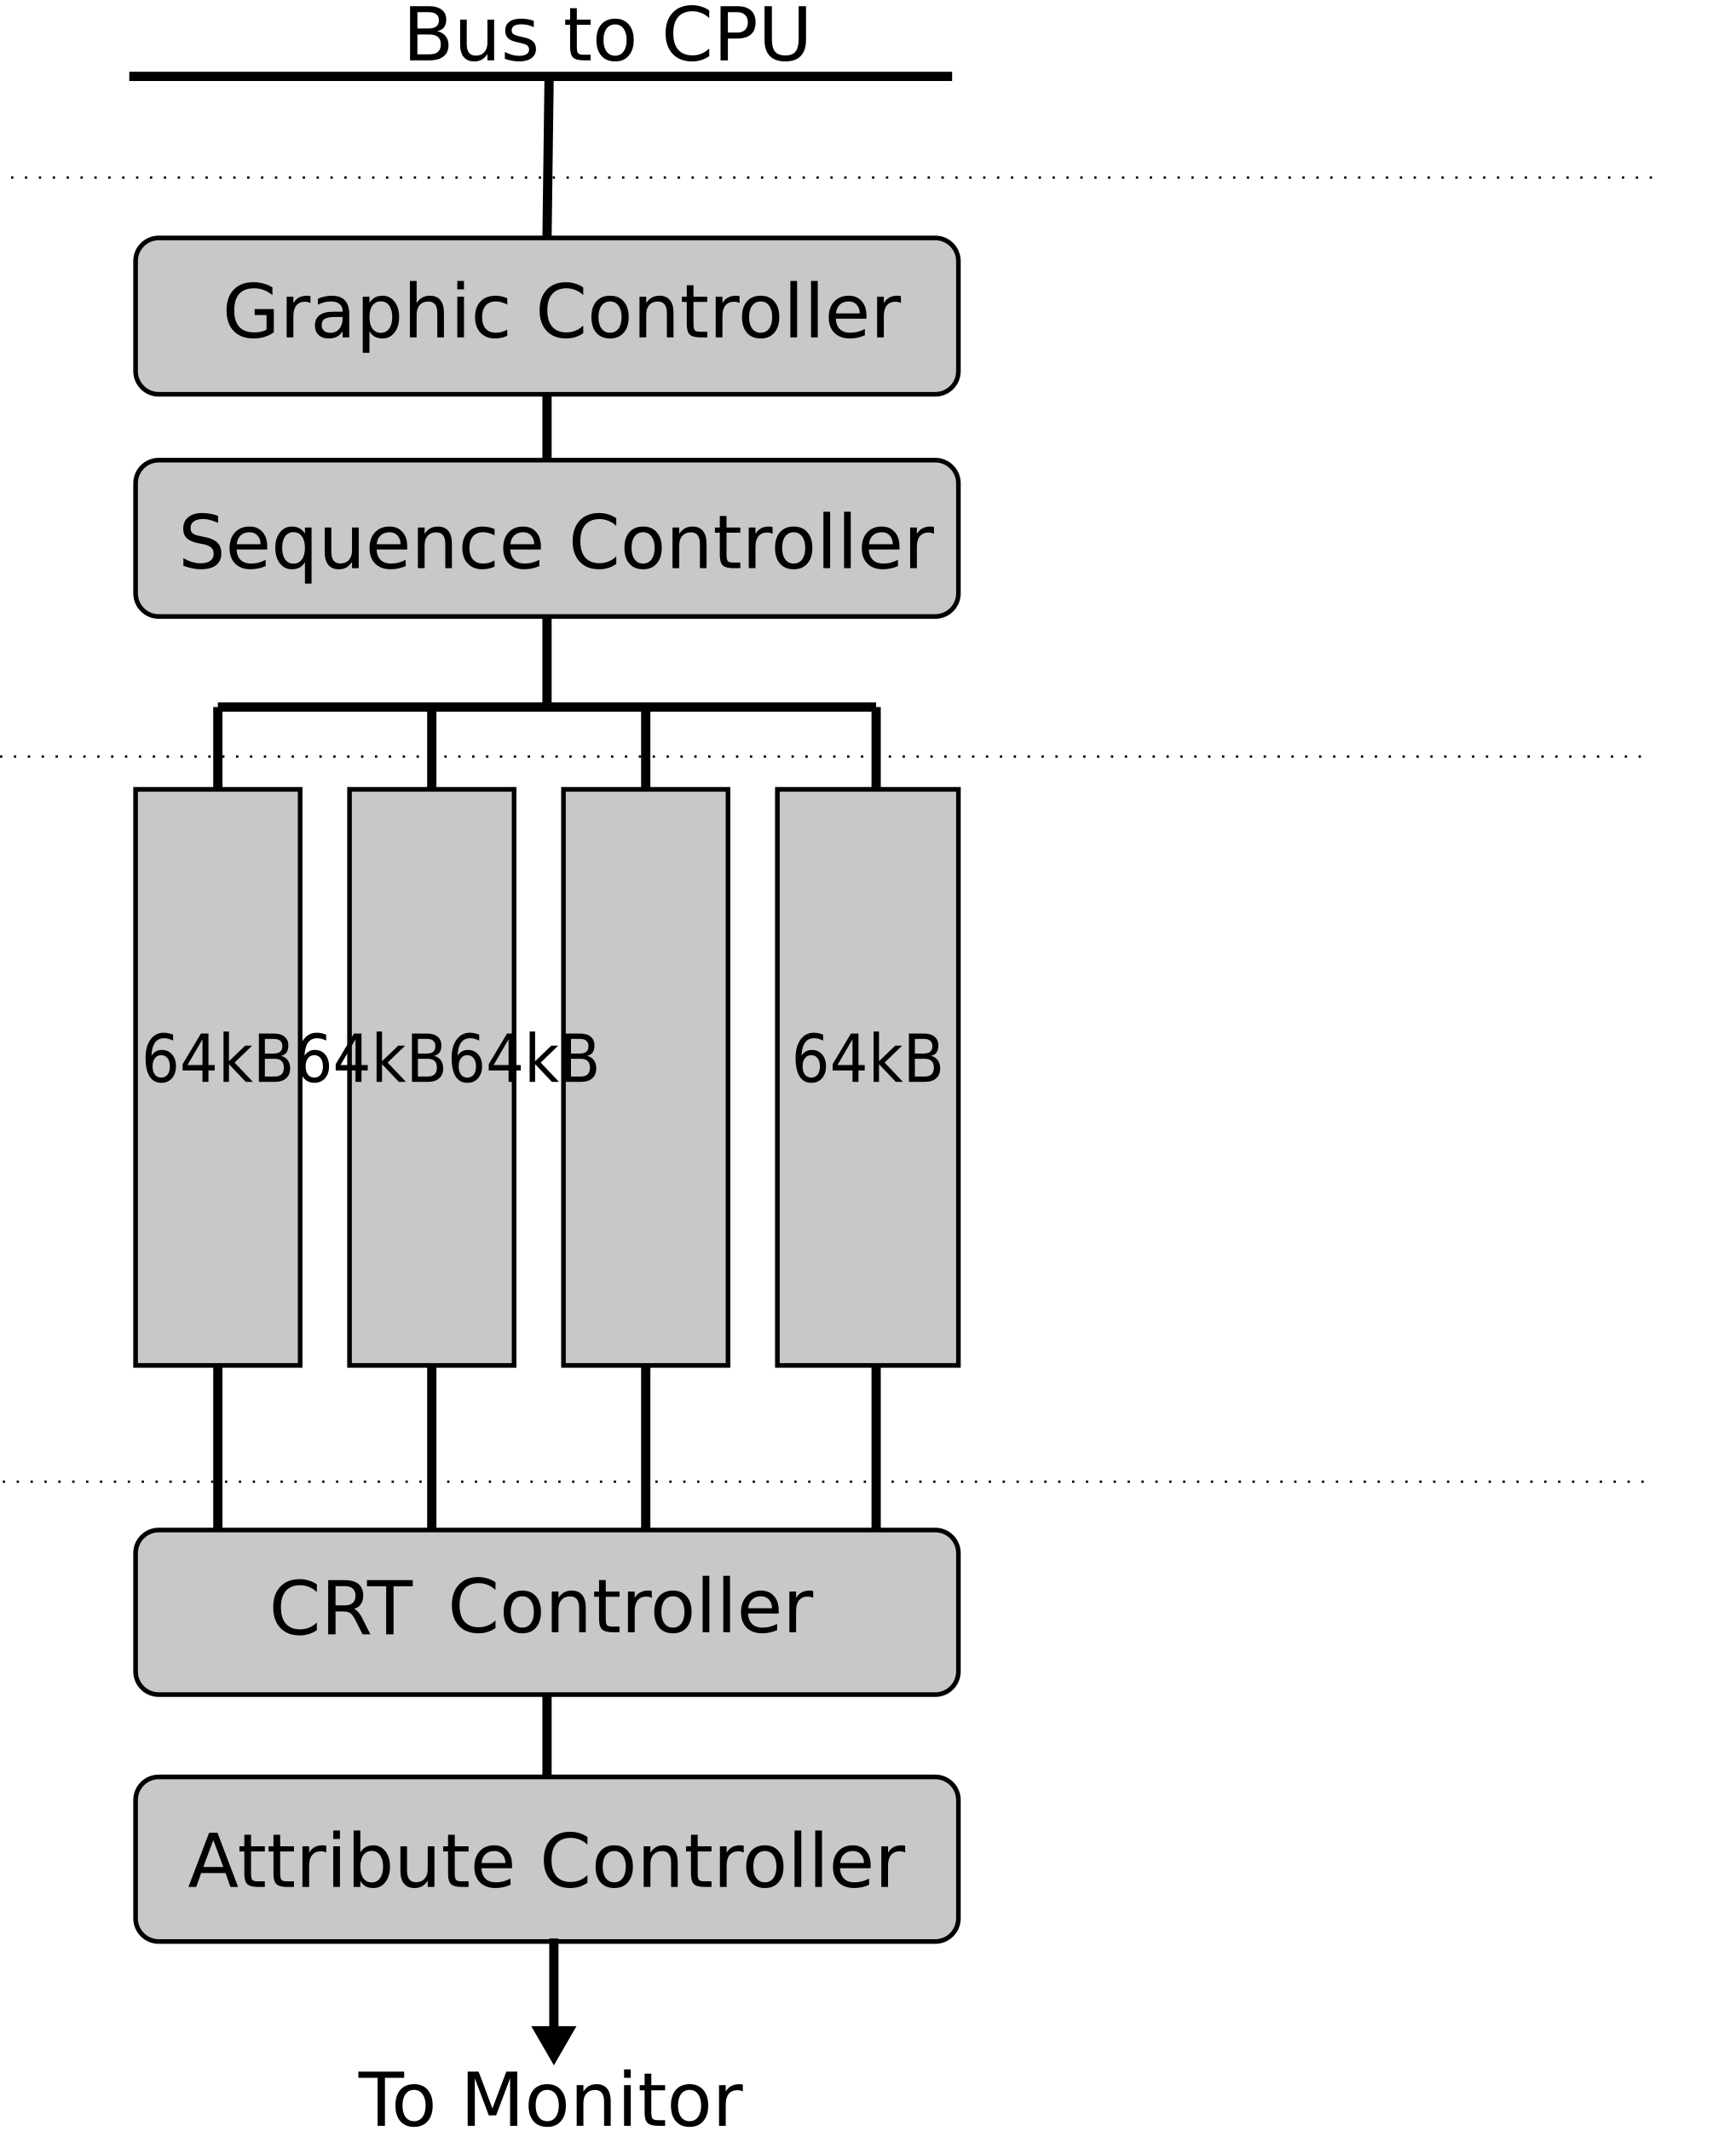
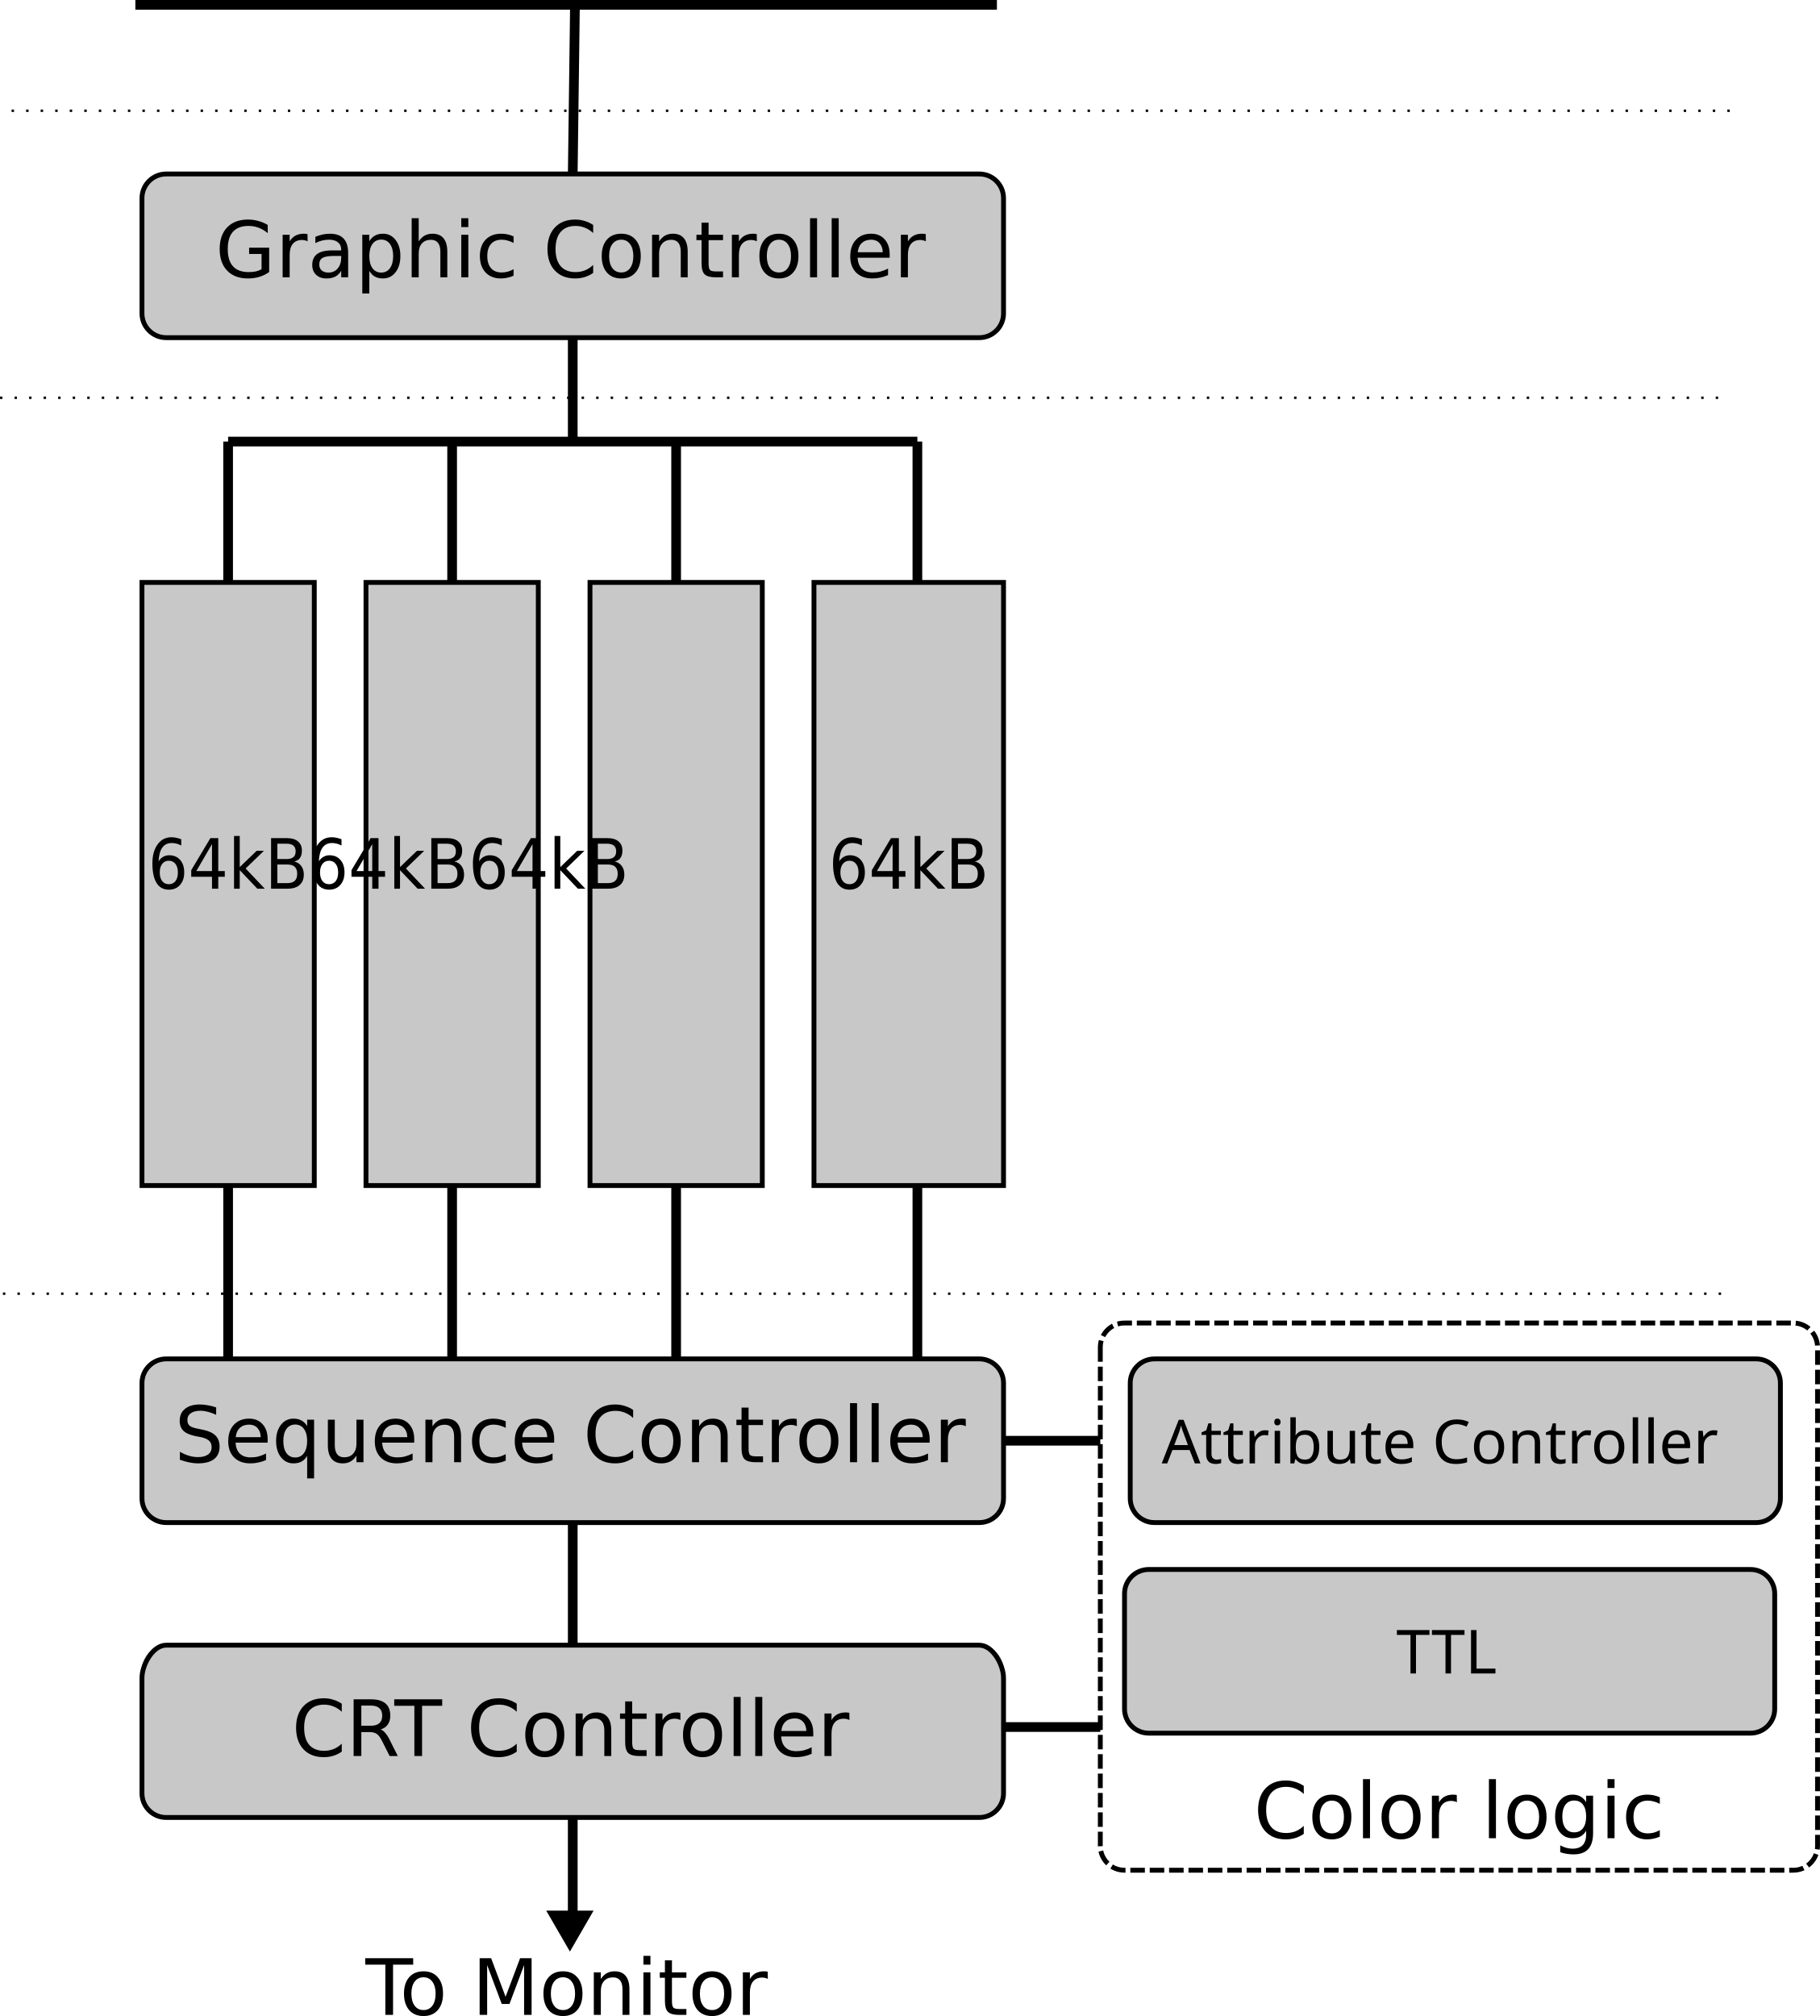
- <svg xmlns="http://www.w3.org/2000/svg" version="1.1" id="svg2" xml:space="preserve" width="398.667" height="489.333" viewBox="0 0 398.667 489.333">
+ <svg xmlns="http://www.w3.org/2000/svg" version="1.1" id="svg2" xml:space="preserve" width="399.204" height="442.19" viewBox="0 0 399.204 442.19">
  <defs id="defs6" />
-   <g id="g10" transform="matrix(1.333333,0,0,-1.333333,0,489.3333)">
+   <g id="g10" transform="matrix(1.333333,0,0,-1.333333,0,472.8547)">
    <path id="path14" style="fill:none;stroke:#000000;stroke-width:1.594;stroke-linecap:butt;stroke-linejoin:miter;stroke-miterlimit:10;stroke-dasharray:none;stroke-opacity:1" d="M 22.27,353.844 H 164.004" />
-     <path id="path16" style="fill:#bfbfbf;fill-opacity:1;fill-rule:nonzero;stroke:none;stroke-width:0.1" d="m 23.355,322.039 v -18.961 c 0,-2.199 1.786,-3.984 3.985,-3.984 H 161.105 c 2.2,0 3.985,1.785 3.985,3.984 v 18.961 c 0,2.199 -1.785,3.984 -3.985,3.984 H 27.34 c -2.199,0 -3.985,-1.785 -3.985,-3.984 z" />
-     <path id="path18" style="fill:#c8c8c8;stroke:#000000;stroke-width:0.797;stroke-linecap:butt;stroke-linejoin:miter;stroke-miterlimit:10;stroke-dasharray:none;stroke-opacity:1;fill-opacity:1" d="m 23.355,322.039 v -18.961 c 0,-2.199 1.786,-3.984 3.985,-3.984 H 161.105 c 2.2,0 3.985,1.785 3.985,3.984 v 18.961 c 0,2.199 -1.785,3.984 -3.985,3.984 H 27.34 c -2.199,0 -3.985,-1.785 -3.985,-3.984 z" />
-     <path id="path20" style="fill:#c8c8c8;fill-opacity:1;fill-rule:nonzero;stroke:none;stroke-width:0.1" d="m 23.355,283.77 v -18.958 c 0,-2.203 1.786,-3.984 3.985,-3.984 H 161.105 c 2.2,0 3.985,1.781 3.985,3.984 v 18.958 c 0,2.203 -1.785,3.984 -3.985,3.984 H 27.34 c -2.199,0 -3.985,-1.781 -3.985,-3.984 z" />
-     <path id="path22" style="fill:none;stroke:#000000;stroke-width:0.797;stroke-linecap:butt;stroke-linejoin:miter;stroke-miterlimit:10;stroke-dasharray:none;stroke-opacity:1" d="m 23.355,283.77 v -18.958 c 0,-2.203 1.786,-3.984 3.985,-3.984 H 161.105 c 2.2,0 3.985,1.781 3.985,3.984 v 18.958 c 0,2.203 -1.785,3.984 -3.985,3.984 H 27.34 c -2.199,0 -3.985,-1.781 -3.985,-3.984 z" />
-     <path id="path24" style="fill:#c8c8c8;fill-opacity:1;fill-rule:nonzero;stroke:none;stroke-width:0.1" d="m 23.355,131.847 h 28.348 v 99.215 h -28.348 z" />
-     <path id="path26" style="fill:none;stroke:#000000;stroke-width:0.797;stroke-linecap:butt;stroke-linejoin:miter;stroke-miterlimit:10;stroke-dasharray:none;stroke-opacity:1" d="m 23.355,131.847 h 28.348 v 99.215 h -28.348 z" />
-     <path id="path28" style="fill:#c8c8c8;fill-opacity:1;fill-rule:nonzero;stroke:none;stroke-width:0.1" d="m 60.207,131.847 h 28.348 v 99.215 H 60.207 Z" />
-     <path id="path30" style="fill:none;stroke:#000000;stroke-width:0.797;stroke-linecap:butt;stroke-linejoin:miter;stroke-miterlimit:10;stroke-dasharray:none;stroke-opacity:1" d="m 60.207,131.847 h 28.348 v 99.215 H 60.207 Z" />
-     <path id="path32" style="fill:#c8c8c8;fill-opacity:1;fill-rule:nonzero;stroke:none;stroke-width:0.1" d="m 97.059,131.847 h 28.344 v 99.215 H 97.059 Z" />
-     <path id="path34" style="fill:none;stroke:#000000;stroke-width:0.797;stroke-linecap:butt;stroke-linejoin:miter;stroke-miterlimit:10;stroke-dasharray:none;stroke-opacity:1" d="m 97.059,131.847 h 28.344 v 99.215 H 97.059 Z" />
-     <path id="path36" style="fill:#c8c8c8;fill-opacity:1;fill-rule:nonzero;stroke:none;stroke-width:0.1" d="m 133.906,131.847 h 31.184 v 99.215 h -31.184 z" />
-     <path id="path38" style="fill:none;stroke:#000000;stroke-width:0.797;stroke-linecap:butt;stroke-linejoin:miter;stroke-miterlimit:10;stroke-dasharray:none;stroke-opacity:1" d="m 133.906,131.847 h 31.184 v 99.215 h -31.184 z" />
-     <path id="path40" style="fill:#c8c8c8;fill-opacity:1;fill-rule:nonzero;stroke:none;stroke-width:0.1" d="M 23.355,99.516 V 79.141 c 0,-2.203 1.786,-3.985 3.985,-3.985 H 161.105 c 2.2,0 3.985,1.782 3.985,3.985 v 20.375 c 0,2.203 -1.785,3.984 -3.985,3.984 H 27.34 c -2.199,0 -3.985,-1.781 -3.985,-3.984 z" />
-     <path id="path42" style="fill:none;stroke:#000000;stroke-width:0.797;stroke-linecap:butt;stroke-linejoin:miter;stroke-miterlimit:10;stroke-dasharray:none;stroke-opacity:1" d="M 23.355,99.516 V 79.141 c 0,-2.203 1.786,-3.985 3.985,-3.985 H 161.105 c 2.2,0 3.985,1.782 3.985,3.985 v 20.375 c 0,2.203 -1.785,3.984 -3.985,3.984 H 27.34 c -2.199,0 -3.985,-1.781 -3.985,-3.984 z" />
-     <path id="path44" style="fill:#bfbfbf;fill-opacity:1;fill-rule:nonzero;stroke:none;stroke-width:0.1" d="m 23.355,36.621 v 20.375 c 0,2.199 1.786,3.984 3.985,3.984 H 161.105 c 2.2,0 3.985,-1.785 3.985,-3.984 v -20.375 c 0,-2.203 -1.785,-3.988 -3.985,-3.988 H 27.34 c -2.199,0 -3.985,1.785 -3.985,3.988 z" />
-     <path id="path46" style="fill:#c8c8c8;stroke:#000000;stroke-width:0.797;stroke-linecap:butt;stroke-linejoin:miter;stroke-miterlimit:10;stroke-dasharray:none;stroke-opacity:1;fill-opacity:1" d="m 23.355,36.621 v 20.375 c 0,2.199 1.786,3.984 3.985,3.984 H 161.105 c 2.2,0 3.985,-1.785 3.985,-3.984 v -20.375 c 0,-2.203 -1.785,-3.988 -3.985,-3.988 H 27.34 c -2.199,0 -3.985,1.785 -3.985,3.988 z" />
+     <path id="path24" style="fill:#c8c8c8;fill-opacity:1;fill-rule:nonzero;stroke:none;stroke-width:0.1" d="m 23.355,159.613 h 28.348 v 99.215 h -28.348 z" />
+     <path id="path26" style="fill:none;stroke:#000000;stroke-width:0.797;stroke-linecap:butt;stroke-linejoin:miter;stroke-miterlimit:10;stroke-dasharray:none;stroke-opacity:1" d="m 23.355,159.613 h 28.348 v 99.215 h -28.348 z" />
+     <path id="path28" style="fill:#c8c8c8;fill-opacity:1;fill-rule:nonzero;stroke:none;stroke-width:0.1" d="m 60.207,159.613 h 28.348 v 99.215 H 60.207 Z" />
+     <path id="path30" style="fill:none;stroke:#000000;stroke-width:0.797;stroke-linecap:butt;stroke-linejoin:miter;stroke-miterlimit:10;stroke-dasharray:none;stroke-opacity:1" d="m 60.207,159.613 h 28.348 v 99.215 H 60.207 Z" />
+     <path id="path32" style="fill:#c8c8c8;fill-opacity:1;fill-rule:nonzero;stroke:none;stroke-width:0.1" d="m 97.059,159.613 h 28.344 v 99.215 H 97.059 Z" />
+     <path id="path34" style="fill:none;stroke:#000000;stroke-width:0.797;stroke-linecap:butt;stroke-linejoin:miter;stroke-miterlimit:10;stroke-dasharray:none;stroke-opacity:1" d="m 97.059,159.613 h 28.344 v 99.215 H 97.059 Z" />
+     <path id="path36" style="fill:#c8c8c8;fill-opacity:1;fill-rule:nonzero;stroke:none;stroke-width:0.1" d="m 133.906,159.613 h 31.184 v 99.215 h -31.184 z" />
+     <path id="path38" style="fill:none;stroke:#000000;stroke-width:0.797;stroke-linecap:butt;stroke-linejoin:miter;stroke-miterlimit:10;stroke-dasharray:none;stroke-opacity:1" d="m 133.906,159.613 h 31.184 v 99.215 h -31.184 z" />
+     <path id="path40" style="fill:#c8c8c8;fill-opacity:1;fill-rule:nonzero;stroke:none;stroke-width:0.1" d="M 23.355,80.016 V 59.641 c 0,-2.203 1.786,-3.985 3.985,-3.985 H 161.105 c 2.2,0 3.985,1.782 3.985,3.985 v 20.375 c 0,2.203 -1.785,3.984 -3.985,3.984 H 27.34 c -2.199,0 -3.985,-1.781 -3.985,-3.984 z" />
    <path id="path48" style="fill:none;stroke:#000000;stroke-width:1.594;stroke-linecap:butt;stroke-linejoin:miter;stroke-miterlimit:10;stroke-dasharray:none;stroke-opacity:1" d="M 94.582,353.484 94.223,326.023" />
-     <path id="path50" style="fill:none;stroke:#000000;stroke-width:1.594;stroke-linecap:butt;stroke-linejoin:miter;stroke-miterlimit:10;stroke-dasharray:none;stroke-opacity:1" d="m 94.223,299.094 v -11.34" />
-     <path id="path52" style="fill:none;stroke:#000000;stroke-width:1.594;stroke-linecap:butt;stroke-linejoin:miter;stroke-miterlimit:10;stroke-dasharray:none;stroke-opacity:1" d="m 94.223,245.234 v 15.594" />
-     <path id="path54" style="fill:none;stroke:#000000;stroke-width:1.594;stroke-linecap:butt;stroke-linejoin:miter;stroke-miterlimit:10;stroke-dasharray:none;stroke-opacity:1" d="M 37.527,245.234 H 150.918" />
-     <path id="path56" style="fill:none;stroke:#000000;stroke-width:1.594;stroke-linecap:butt;stroke-linejoin:miter;stroke-miterlimit:10;stroke-dasharray:none;stroke-opacity:1" d="M 37.527,245.234 V 231.062" />
-     <path id="path58" style="fill:none;stroke:#000000;stroke-width:1.594;stroke-linecap:butt;stroke-linejoin:miter;stroke-miterlimit:10;stroke-dasharray:none;stroke-opacity:1" d="M 74.379,245.234 V 231.062" />
-     <path id="path60" style="fill:none;stroke:#000000;stroke-width:1.594;stroke-linecap:butt;stroke-linejoin:miter;stroke-miterlimit:10;stroke-dasharray:none;stroke-opacity:1" d="M 111.23,245.234 V 231.062" />
-     <path id="path62" style="fill:none;stroke:#000000;stroke-width:1.594;stroke-linecap:butt;stroke-linejoin:miter;stroke-miterlimit:10;stroke-dasharray:none;stroke-opacity:1" d="M 150.918,245.234 V 231.062" />
-     <path id="path64" style="fill:none;stroke:#000000;stroke-width:1.594;stroke-linecap:butt;stroke-linejoin:miter;stroke-miterlimit:10;stroke-dasharray:none;stroke-opacity:1" d="M 37.527,131.848 V 103.5" />
-     <path id="path66" style="fill:none;stroke:#000000;stroke-width:1.594;stroke-linecap:butt;stroke-linejoin:miter;stroke-miterlimit:10;stroke-dasharray:none;stroke-opacity:1" d="M 74.379,131.848 V 103.5" />
-     <path id="path68" style="fill:none;stroke:#000000;stroke-width:1.594;stroke-linecap:butt;stroke-linejoin:miter;stroke-miterlimit:10;stroke-dasharray:none;stroke-opacity:1" d="M 111.23,131.848 V 103.5" />
-     <path id="path70" style="fill:none;stroke:#000000;stroke-width:1.594;stroke-linecap:butt;stroke-linejoin:miter;stroke-miterlimit:10;stroke-dasharray:none;stroke-opacity:1" d="M 150.918,131.848 V 103.5" />
-     <path id="path72" style="fill:none;stroke:#000000;stroke-width:1.594;stroke-linecap:butt;stroke-linejoin:miter;stroke-miterlimit:10;stroke-dasharray:none;stroke-opacity:1" d="M 94.223,75.156 V 60.98" />
+     <path id="path52" style="fill:none;stroke:#000000;stroke-width:1.594;stroke-linecap:butt;stroke-linejoin:miter;stroke-miterlimit:10;stroke-dasharray:none;stroke-opacity:1" d="M 94.223,281.945 V 299.094" />
+     <path id="path54" style="fill:none;stroke:#000000;stroke-width:1.594;stroke-linecap:butt;stroke-linejoin:miter;stroke-miterlimit:10;stroke-dasharray:none;stroke-opacity:1" d="M 37.527,282 H 150.918" />
+     <path id="path56" style="fill:none;stroke:#000000;stroke-width:1.594;stroke-linecap:butt;stroke-linejoin:miter;stroke-miterlimit:10;stroke-dasharray:none;stroke-opacity:1" d="M 37.527,282 V 258.828" />
+     <path id="path58" style="fill:none;stroke:#000000;stroke-width:1.594;stroke-linecap:butt;stroke-linejoin:miter;stroke-miterlimit:10;stroke-dasharray:none;stroke-opacity:1" d="M 74.379,282 V 258.828" />
+     <path id="path60" style="fill:none;stroke:#000000;stroke-width:1.594;stroke-linecap:butt;stroke-linejoin:miter;stroke-miterlimit:10;stroke-dasharray:none;stroke-opacity:1" d="M 111.23,282 V 258.828" />
+     <path id="path62" style="fill:none;stroke:#000000;stroke-width:1.594;stroke-linecap:butt;stroke-linejoin:miter;stroke-miterlimit:10;stroke-dasharray:none;stroke-opacity:1" d="M 150.918,282 V 258.828" />
+     <path id="path56-2" style="fill:none;stroke:#000000;stroke-width:1.594;stroke-linecap:butt;stroke-linejoin:miter;stroke-miterlimit:10;stroke-dasharray:none;stroke-opacity:1" d="M 37.528,159.613 V 131.094" />
+     <path id="path58-2" style="fill:none;stroke:#000000;stroke-width:1.594;stroke-linecap:butt;stroke-linejoin:miter;stroke-miterlimit:10;stroke-dasharray:none;stroke-opacity:1" d="M 74.38,159.613 V 131.094" />
+     <path id="path60-8" style="fill:none;stroke:#000000;stroke-width:1.594;stroke-linecap:butt;stroke-linejoin:miter;stroke-miterlimit:10;stroke-dasharray:none;stroke-opacity:1" d="M 111.231,159.613 V 131.094" />
+     <path id="path62-9" style="fill:none;stroke:#000000;stroke-width:1.594;stroke-linecap:butt;stroke-linejoin:miter;stroke-miterlimit:10;stroke-dasharray:none;stroke-opacity:1" d="M 150.919,159.613 V 131.094" />
+     <path id="path62-9-3" style="fill:none;stroke:#000000;stroke-width:1.594;stroke-linecap:butt;stroke-linejoin:miter;stroke-miterlimit:10;stroke-dasharray:none;stroke-opacity:1" d="M 181.011,117.631 H 165.091" />
+     <path id="path62-9-3-7" style="fill:none;stroke:#000000;stroke-width:1.594;stroke-linecap:butt;stroke-linejoin:miter;stroke-miterlimit:10;stroke-dasharray:none;stroke-opacity:1" d="M 181.01,70.537 H 165.09" />
+     <path id="path68" style="fill:none;stroke:#000000;stroke-width:1.594;stroke-linecap:butt;stroke-linejoin:miter;stroke-miterlimit:10;stroke-dasharray:none;stroke-opacity:1" d="M 94.223,104.168 V 84" />
    <path id="path74" style="fill:none;stroke:#000000;stroke-width:0.399;stroke-linecap:butt;stroke-linejoin:miter;stroke-miterlimit:10;stroke-dasharray:0.399, 1.993;stroke-dashoffset:0;stroke-opacity:1" d="M 1.906,336.422 H 285.375" />
-     <path id="path76" style="fill:none;stroke:#000000;stroke-width:0.399;stroke-linecap:butt;stroke-linejoin:miter;stroke-miterlimit:10;stroke-dasharray:0.399, 1.993;stroke-dashoffset:0;stroke-opacity:1" d="M 0,236.707 H 283.469" />
-     <path id="path78" style="fill:none;stroke:#000000;stroke-width:0.399;stroke-linecap:butt;stroke-linejoin:miter;stroke-miterlimit:10;stroke-dasharray:0.399, 1.993;stroke-dashoffset:0;stroke-opacity:1" d="M 0.477,111.824 H 283.945" />
-     <g id="g92">
+     <path id="path76" style="fill:none;stroke:#000000;stroke-width:0.399;stroke-linecap:butt;stroke-linejoin:miter;stroke-miterlimit:10;stroke-dasharray:0.399, 1.993;stroke-dashoffset:0;stroke-opacity:1" d="M 0,289.207 H 283.469" />
+     <path id="path78" style="fill:none;stroke:#000000;stroke-width:0.399;stroke-linecap:butt;stroke-linejoin:miter;stroke-miterlimit:10;stroke-dasharray:0.399, 1.993;stroke-dashoffset:0;stroke-opacity:1" d="M 0.477,141.824 H 283.945" />
+     <g id="g92" transform="translate(-1.649417,22.28522)">
      <text id="text96" style="font-variant:normal;font-weight:normal;font-size:12.8px;font-family:'DejaVu Sans';-inkscape-font-specification:DejaVuSans;writing-mode:lr-tb;fill:#000000;fill-opacity:1;fill-rule:nonzero;stroke:none" transform="matrix(1,0,0,-1,61.7621,0.894531)">
        <tspan id="tspan94" y="0" x="0 5.658 13.491 17.562 28.608 36.442 44.557 48.115 53.133 60.966">To Monitor</tspan>
      </text>
    </g>
-     <path id="path98" style="fill:none;stroke:#000000;stroke-width:1.6;stroke-linecap:butt;stroke-linejoin:miter;stroke-miterlimit:4;stroke-dasharray:none;stroke-opacity:1" d="M 95.406,33.152 V 15.805" />
-     <path id="path100" style="fill:#000000;fill-opacity:1;fill-rule:evenodd;stroke:none;stroke-width:0.1" d="m 95.406,12.113 -3.203,5.535 h 6.402 z" />
-     <path id="path102" style="fill:none;stroke:#000000;stroke-width:0.8;stroke-linecap:butt;stroke-linejoin:miter;stroke-miterlimit:4;stroke-dasharray:none;stroke-opacity:1" d="m 95.406,12.113 -3.203,5.535 h 6.402 z" />
-     <text transform="scale(0.9546937,-1.047456)" style="font-variant:normal;font-weight:normal;font-size:10.883px;font-family:'DejaVu Sans';-inkscape-font-specification:DejaVuSans;writing-mode:lr-tb;fill:#000000;fill-opacity:1;fill-rule:nonzero;stroke:none;stroke-width:0.955" id="text112" x="142.78" y="-172.495">
-       <tspan x="142.78 149.701 156.623 162.924" y="-172.495" id="tspan110" style="stroke-width:0.955">64kB</tspan>
+     <path id="path98" style="fill:none;stroke:#000000;stroke-width:1.6;stroke-linecap:butt;stroke-linejoin:miter;stroke-miterlimit:4;stroke-dasharray:none;stroke-opacity:1" d="m 94.223,55.437 v -17.347" />
+     <path id="path100" style="fill:#000000;fill-opacity:1;fill-rule:evenodd;stroke:none;stroke-width:0.1" d="m 93.756,34.398 -3.203,5.535 h 6.402 z" />
+     <path id="path102" style="fill:none;stroke:#000000;stroke-width:0.8;stroke-linecap:butt;stroke-linejoin:miter;stroke-miterlimit:4;stroke-dasharray:none;stroke-opacity:1" d="m 93.756,34.398 -3.203,5.535 h 6.402 z" />
+     <text transform="scale(0.9546937,-1.047456)" style="font-variant:normal;font-weight:normal;font-size:10.883px;font-family:'DejaVu Sans';-inkscape-font-specification:DejaVuSans;writing-mode:lr-tb;fill:#000000;fill-opacity:1;fill-rule:nonzero;stroke:none;stroke-width:0.955" id="text112" x="142.78" y="-199.003">
+       <tspan x="142.78 149.701 156.623 162.924" y="-199.003" id="tspan110" style="stroke-width:0.955">64kB</tspan>
    </text>
-     <text transform="scale(1,-1)" style="font-variant:normal;font-weight:normal;font-size:12.8px;font-family:'DejaVu Sans';-inkscape-font-specification:DejaVuSans;writing-mode:lr-tb;fill:#000000;fill-opacity:1;fill-rule:nonzero;stroke:none" id="text122" x="30.715" y="-269.147">
-       <tspan x="30.715 38.842 46.715 54.842 62.958 70.83 78.945 86.087 93.959 98.03 106.964 114.798 122.913 127.93 132.897 140.73 144.289 147.847 155.719" y="-269.147" id="tspan114">Sequence Controller</tspan>
-       <tspan x="38.304 48.224 53.485 61.331 69.459 77.677 81.235 88.275 92.345 101.28 109.113 117.229 122.285 127.277 135.11 138.669 142.227 150.099" y="-308.901" id="tspan116">Graphic Controller</tspan>
-       <tspan x="69.384 78.165 86.28 92.949 97.02 102.037 109.871 114.031 122.965 130.684" y="-356.606" id="tspan118">Bus to CPU</tspan>
-       <tspan x="77.116 86.05 93.884 101.999 107.017 112.047 119.881 123.439 126.998 134.87" y="-85.895" id="tspan120">Controller</tspan>
+     <text transform="scale(0.9546937,-1.047456)" style="font-variant:normal;font-weight:normal;font-size:10.883px;font-family:'DejaVu Sans';-inkscape-font-specification:DejaVuSans;writing-mode:lr-tb;fill:#000000;fill-opacity:1;fill-rule:nonzero;stroke:none;stroke-width:0.955" id="text126" x="25.497" y="-199.003">
+       <tspan x="25.497 32.418 39.34 45.641 102.688 109.609 116.53 122.831 64.1 71.021 77.943 84.244" y="-199.003" id="tspan124" style="stroke-width:0.955">64kB64kB64kB</tspan>
    </text>
-     <text transform="scale(0.9546937,-1.047456)" style="font-variant:normal;font-weight:normal;font-size:10.883px;font-family:'DejaVu Sans';-inkscape-font-specification:DejaVuSans;writing-mode:lr-tb;fill:#000000;fill-opacity:1;fill-rule:nonzero;stroke:none;stroke-width:0.955" id="text126" x="25.497" y="-172.495">
-       <tspan x="25.497 32.418 39.34 45.641 102.688 109.609 116.53 122.831 64.1 71.021 77.943 84.244" y="-172.495" id="tspan124" style="stroke-width:0.955">64kB64kB64kB</tspan>
+     <g id="g1" transform="translate(291.3975,-67.59151)">
+       <path id="path20" style="fill:#c8c8c8;fill-opacity:1;fill-rule:nonzero;stroke:none;stroke-width:0.1" d="m -268.042,194.702 v -18.958 c 0,-2.203 1.786,-3.984 3.985,-3.984 h 133.765 c 2.2,0 3.985,1.781 3.985,3.984 v 18.958 c 0,2.203 -1.785,3.984 -3.985,3.984 h -133.765 c -2.199,0 -3.985,-1.781 -3.985,-3.984 z" />
+       <path id="path22" style="fill:none;stroke:#000000;stroke-width:0.797;stroke-linecap:butt;stroke-linejoin:miter;stroke-miterlimit:10;stroke-dasharray:none;stroke-opacity:1" d="m -268.042,194.702 v -18.958 c 0,-2.203 1.786,-3.984 3.985,-3.984 h 133.765 c 2.2,0 3.985,1.781 3.985,3.984 v 18.958 c 0,2.203 -1.785,3.984 -3.985,3.984 h -133.765 c -2.199,0 -3.985,-1.781 -3.985,-3.984 z" />
+       <text transform="scale(1,-1)" style="font-variant:normal;font-weight:normal;font-size:12.8px;font-family:'DejaVu Sans';-inkscape-font-specification:DejaVuSans;writing-mode:lr-tb;fill:#000000;fill-opacity:1;fill-rule:nonzero;stroke:none" id="text132-6" x="-262.681" y="-181.691">
+         <tspan id="tspan130-5" x="-262.681" y="-181.691">Sequence Controller</tspan>
+       </text>
+     </g>
+     <g id="g1-20" transform="translate(291.3975,127.3345)">
+       <path id="path20-2" style="fill:#c8c8c8;fill-opacity:1;fill-rule:nonzero;stroke:none;stroke-width:0.1" d="m -268.042,194.702 v -18.958 c 0,-2.203 1.786,-3.984 3.985,-3.984 h 133.765 c 2.2,0 3.985,1.781 3.985,3.984 v 18.958 c 0,2.203 -1.785,3.984 -3.985,3.984 h -133.765 c -2.199,0 -3.985,-1.781 -3.985,-3.984 z" />
+       <path id="path22-3" style="fill:none;stroke:#000000;stroke-width:0.797;stroke-linecap:butt;stroke-linejoin:miter;stroke-miterlimit:10;stroke-dasharray:none;stroke-opacity:1" d="m -268.042,194.702 v -18.958 c 0,-2.203 1.786,-3.984 3.985,-3.984 h 133.765 c 2.2,0 3.985,1.781 3.985,3.984 v 18.958 c 0,2.203 -1.785,3.984 -3.985,3.984 h -133.765 c -2.199,0 -3.985,-1.781 -3.985,-3.984 z" />
+       <text transform="scale(1,-1)" style="font-variant:normal;font-weight:normal;font-size:12.8px;font-family:'DejaVu Sans';-inkscape-font-specification:DejaVuSans;writing-mode:lr-tb;fill:#000000;fill-opacity:1;fill-rule:nonzero;stroke:none" id="text132-6-7" x="-255.977" y="-181.691">
+         <tspan id="tspan130-5-5" x="-255.977" y="-181.691">Graphic Controller</tspan>
+       </text>
+     </g>
+     <path id="path20-7" style="fill:#c8c8c8;fill-opacity:1;fill-rule:nonzero;stroke:none;stroke-width:0.1" d="m 23.355,80.016 v -18.958 c 0,-2.203 1.786,-3.984 3.985,-3.984 H 161.105 c 2.2,0 3.985,1.781 3.985,3.984 v 18.958 C 165.09,82.219 163.305,84 161.105,84 H 27.34 c -2.199,0 -3.985,-1.781 -3.985,-3.984 z" />
+     <text transform="scale(1,-1)" style="font-variant:normal;font-weight:normal;font-size:12.8px;font-family:'DejaVu Sans';-inkscape-font-specification:DejaVuSans;writing-mode:lr-tb;fill:#000000;fill-opacity:1;fill-rule:nonzero;stroke:none" id="text132-6-9" x="47.988" y="-65.765">
+       <tspan id="tspan130-5-3" x="47.988" y="-65.765">CRT Controller</tspan>
    </text>
-     <text transform="scale(1,-1)" style="font-variant:normal;font-weight:normal;font-size:12.8px;font-family:'DejaVu Sans';-inkscape-font-specification:DejaVuSans;writing-mode:lr-tb;fill:#000000;fill-opacity:1;fill-rule:nonzero;stroke:none" id="text132" x="32.366" y="-42.035">
-       <tspan x="32.366 40.891 45.909 50.926 56.187 59.746 67.874 75.989 81.045 88.917 92.987 101.921 109.755 117.87 122.888 127.918 135.752 139.31 142.869 150.741" y="-42.035" id="tspan128">Attribute Controller</tspan>
-       <tspan x="46.343 55.278 63.265" y="-85.536" id="tspan130">CRT</tspan>
+     <path id="path22-0-6-3" style="fill:none;stroke:#000000;stroke-width:0.797;stroke-linecap:butt;stroke-linejoin:miter;stroke-miterlimit:10;stroke-dasharray:none;stroke-opacity:1" d="m 23.355,78.598 v -18.958 c 0,-2.203 1.786,-3.984 3.985,-3.984 H 161.105 c 2.2,0 3.985,1.781 3.985,3.984 v 18.958 c 0,2.203 -1.785,5.402 -3.985,5.402 H 27.34 c -2.199,0 -3.985,-3.199 -3.985,-5.402 z" />
+     <path id="path20-7-2" style="fill:#c8c8c8;fill-opacity:1;fill-rule:nonzero;stroke:none;stroke-width:0.1" d="m 185.934,127.11 v -18.958 c 0,-2.203 1.786,-3.984 3.985,-3.984 h 98.99 c 2.2,0 3.985,1.781 3.985,3.984 v 18.958 c 0,2.203 -1.785,3.984 -3.985,3.984 h -98.99 c -2.199,0 -3.985,-1.781 -3.985,-3.984 z" />
+     <path id="path22-0-6" style="fill:none;stroke:#000000;stroke-width:0.797;stroke-linecap:butt;stroke-linejoin:miter;stroke-miterlimit:10;stroke-dasharray:none;stroke-opacity:1" d="m 185.934,127.11 v -18.958 c 0,-2.203 1.786,-3.984 3.985,-3.984 h 98.99 c 2.2,0 3.985,1.781 3.985,3.984 v 18.958 c 0,2.203 -1.785,3.984 -3.985,3.984 h -98.99 c -2.199,0 -3.985,-1.781 -3.985,-3.984 z" />
+     <path id="path22-0-6-0" style="fill:none;stroke:#000000;stroke-width:0.797;stroke-linecap:butt;stroke-linejoin:miter;stroke-miterlimit:10;stroke-dasharray:2.391, 0.797;stroke-dashoffset:0;stroke-opacity:1" d="M 181.011,133.015 V 50.963 c 0,-2.203 1.786,-3.984 3.985,-3.984 H 295.015 c 2.2,0 3.985,1.781 3.985,3.984 v 82.052 c 0,2.203 -1.785,3.984 -3.985,3.984 H 184.996 c -2.199,0 -3.985,-1.781 -3.985,-3.984 z" />
+     <text transform="scale(1,-1)" style="font-style:normal;font-variant:normal;font-weight:normal;font-stretch:normal;font-size:10px;font-family:sans-serif;-inkscape-font-specification:'sans-serif, Normal';font-variant-ligatures:normal;font-variant-caps:normal;font-variant-numeric:normal;font-variant-east-asian:normal;writing-mode:lr-tb;fill:#000000;fill-opacity:1;fill-rule:nonzero;stroke:none" id="text132-6-9-1" x="191.113" y="-113.903">
+       <tspan id="tspan130-5-3-8" x="191.113" y="-113.903">Attribute Controller</tspan>
+     </text>
+     <g id="g3" transform="translate(1.994643,-5.731681)">
+       <path id="path20-7-2-9" style="fill:#c8c8c8;fill-opacity:1;fill-rule:nonzero;stroke:none;stroke-width:0.1" d="m 183.001,98.202 v -18.958 c 0,-2.203 1.786,-3.984 3.985,-3.984 h 98.99 c 2.2,0 3.985,1.781 3.985,3.984 v 18.958 c 0,2.203 -1.785,3.984 -3.985,3.984 h -98.99 c -2.199,0 -3.985,-1.781 -3.985,-3.984 z" />
+       <path id="path22-0-6-8" style="fill:none;stroke:#000000;stroke-width:0.797;stroke-linecap:butt;stroke-linejoin:miter;stroke-miterlimit:10;stroke-dasharray:none;stroke-opacity:1" d="m 183.001,98.202 v -18.958 c 0,-2.203 1.786,-3.984 3.985,-3.984 h 98.99 c 2.2,0 3.985,1.781 3.985,3.984 v 18.958 c 0,2.203 -1.785,3.984 -3.985,3.984 h -98.99 c -2.199,0 -3.985,-1.781 -3.985,-3.984 z" />
+       <text transform="scale(1,-1)" style="font-style:normal;font-variant:normal;font-weight:normal;font-stretch:normal;font-size:10px;font-family:sans-serif;-inkscape-font-specification:'sans-serif, Normal';font-variant-ligatures:normal;font-variant-caps:normal;font-variant-numeric:normal;font-variant-east-asian:normal;writing-mode:lr-tb;fill:#000000;fill-opacity:1;fill-rule:nonzero;stroke:none" id="text132-6-9-1-4" x="227.716" y="-85.078">
+         <tspan id="tspan130-5-3-8-8" x="227.716" y="-85.078">TTL</tspan>
+       </text>
+     </g>
+     <text transform="scale(1,-1)" style="font-variant:normal;font-weight:normal;font-size:12.8px;font-family:'DejaVu Sans';-inkscape-font-specification:DejaVuSans;writing-mode:lr-tb;fill:#000000;fill-opacity:1;fill-rule:nonzero;stroke:none" id="text132-6-9-4" x="206.249" y="-52.243">
+       <tspan id="tspan130-5-3-7" x="206.249" y="-52.243">Color logic</tspan>
    </text>
  </g>
</svg>
